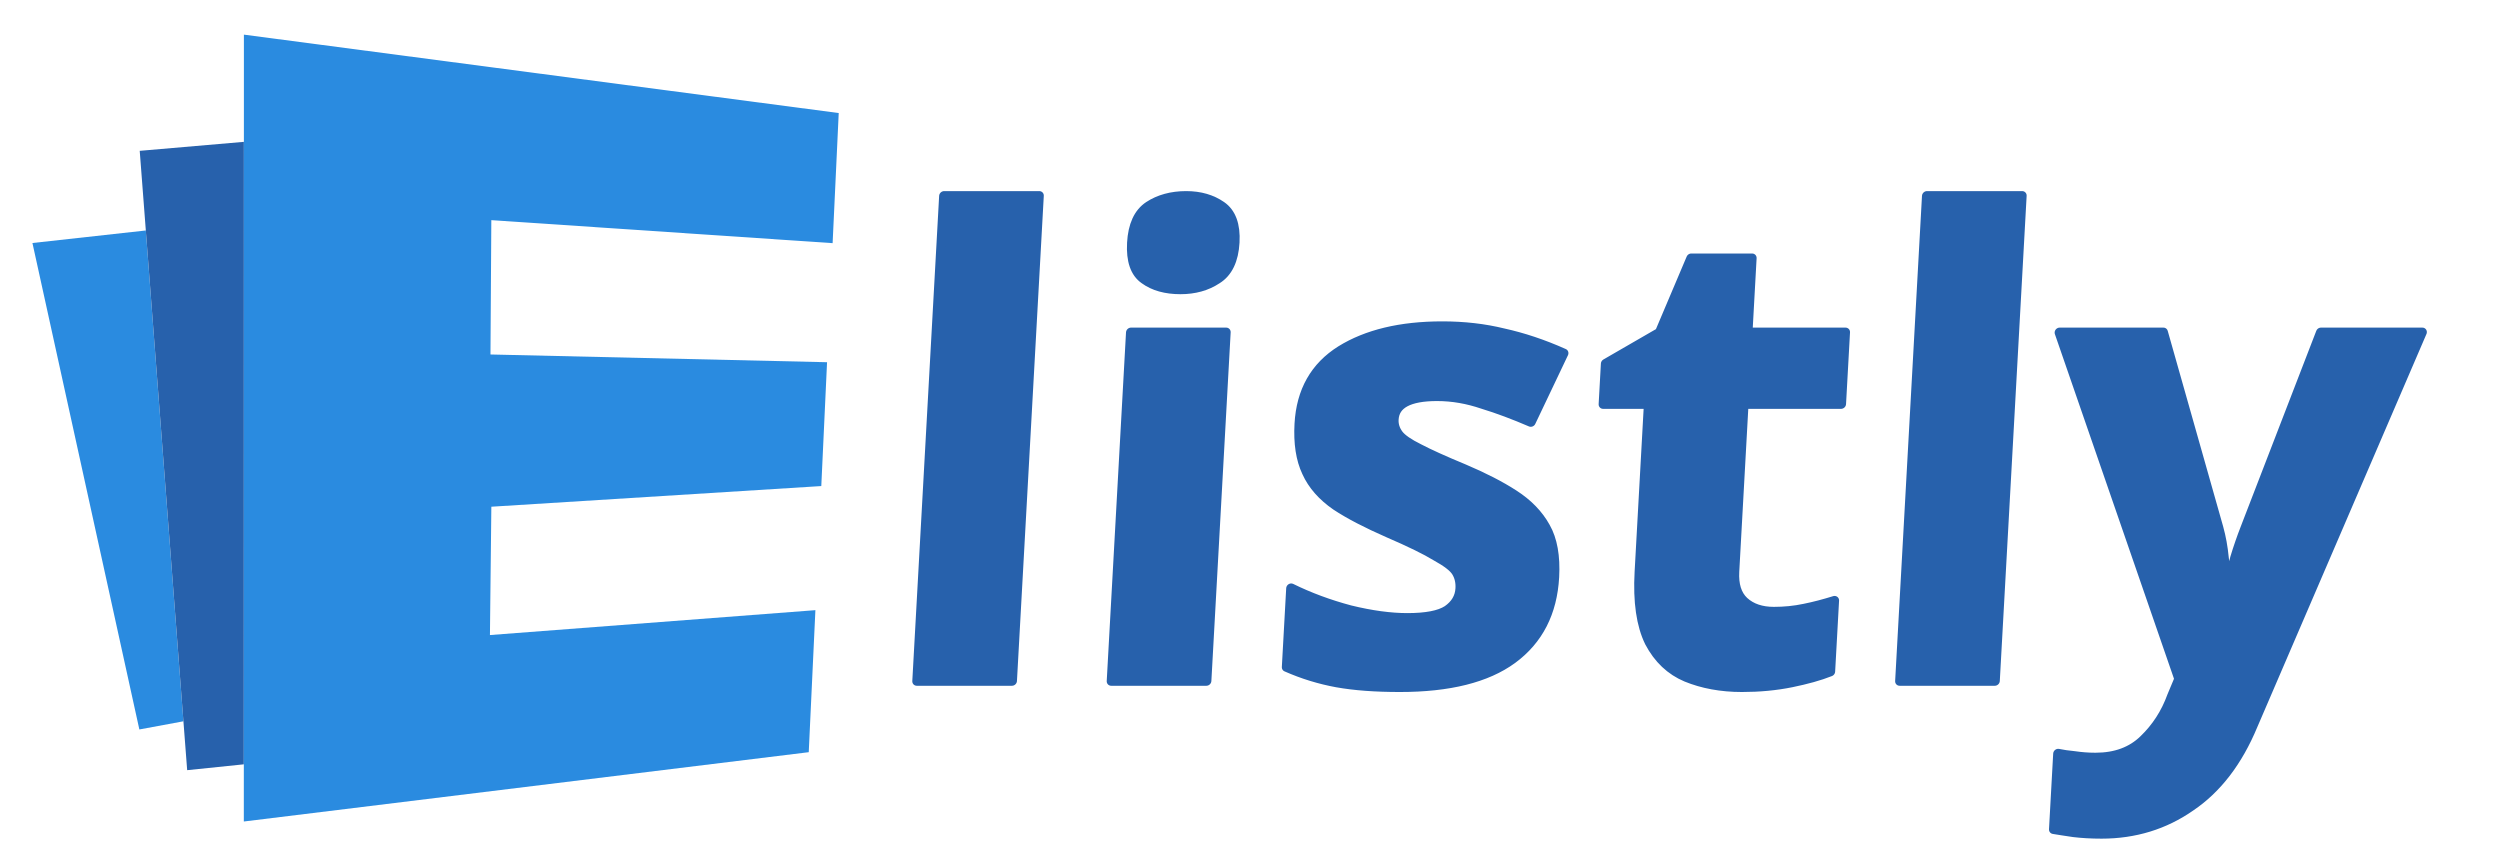
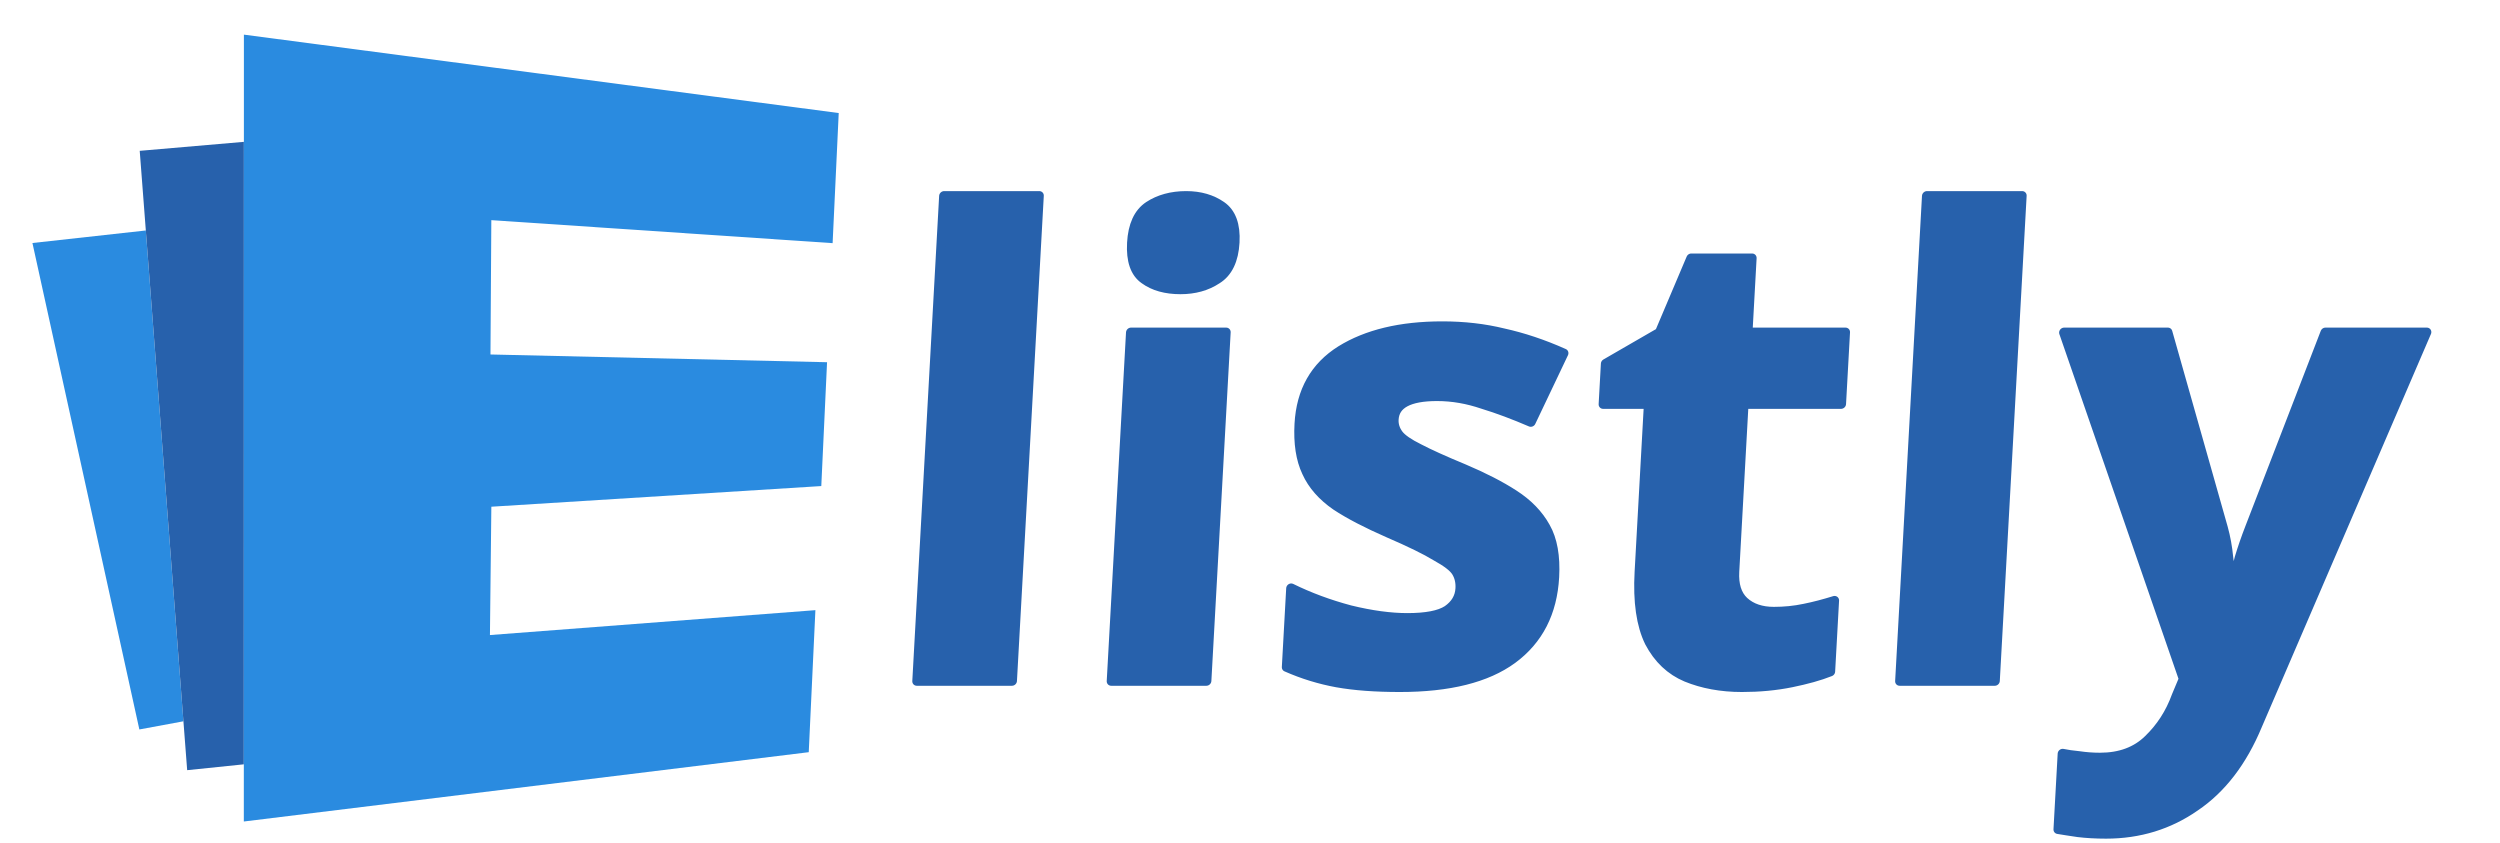
<svg xmlns="http://www.w3.org/2000/svg" width="100%" height="100%" viewBox="0 0 433 146" version="1.1" xml:space="preserve" style="fill-rule:evenodd;clip-rule:evenodd;stroke-linejoin:round;stroke-miterlimit:2;">
  <g transform="matrix(8.646553,0,-0.478314,8.646553,-5207.7,-7425.691)">
    <g transform="matrix(12.77555,0,0,12.77555,698.4015,872.4457)">
        </g>
-     <text x="667.919px" y="872.446px" style="font-family:'Ubuntu-Bold', 'Ubuntu', sans-serif;font-weight:700;font-size:12.776px;fill:rgb(39,97,172);stroke:rgb(39,97,172);stroke-width:0.19px;">listl<tspan x="691.413px " y="872.446px ">y</tspan>
+     <text x="667.919px" y="872.446px" style="font-family:'Ubuntu-Bold', 'Ubuntu', sans-serif;font-weight:700;font-size:12.776px;fill:rgb(39,97,172);stroke:rgb(39,97,172);stroke-width:0.19px;">listl<tspan>y</tspan>
    </text>
  </g>
  <g transform="matrix(0.435346,-0.036845,0.051064,0.238235,-190.6477,-32.06494)">
    <path d="M425.876,724.85L407.97,728.013L406.933,374.203L452.291,372.1L425.876,724.85Z" style="fill:rgb(42,139,224);" />
  </g>
  <g transform="matrix(-0.587514,0.05955,0.028153,0.39704,361.7156,-156.87)">
    <path d="M574.57,642.342L591.275,642.385L592.311,372.059L561.634,372.739L574.57,642.342Z" style="fill:rgb(39,97,172);" />
  </g>
  <g transform="matrix(1,0,0,1,5,6)">
    <path d="M37.23,136.284L37.243,-0L140.266,13.579L139.209,36.114L80.098,32.129L79.95,55.396L138.246,56.736L137.248,78.186L80.102,81.763L79.858,103.99L136.228,99.679L135.074,124.279L37.23,136.284Z" style="fill:rgb(42,139,224);" />
  </g>
</svg>
